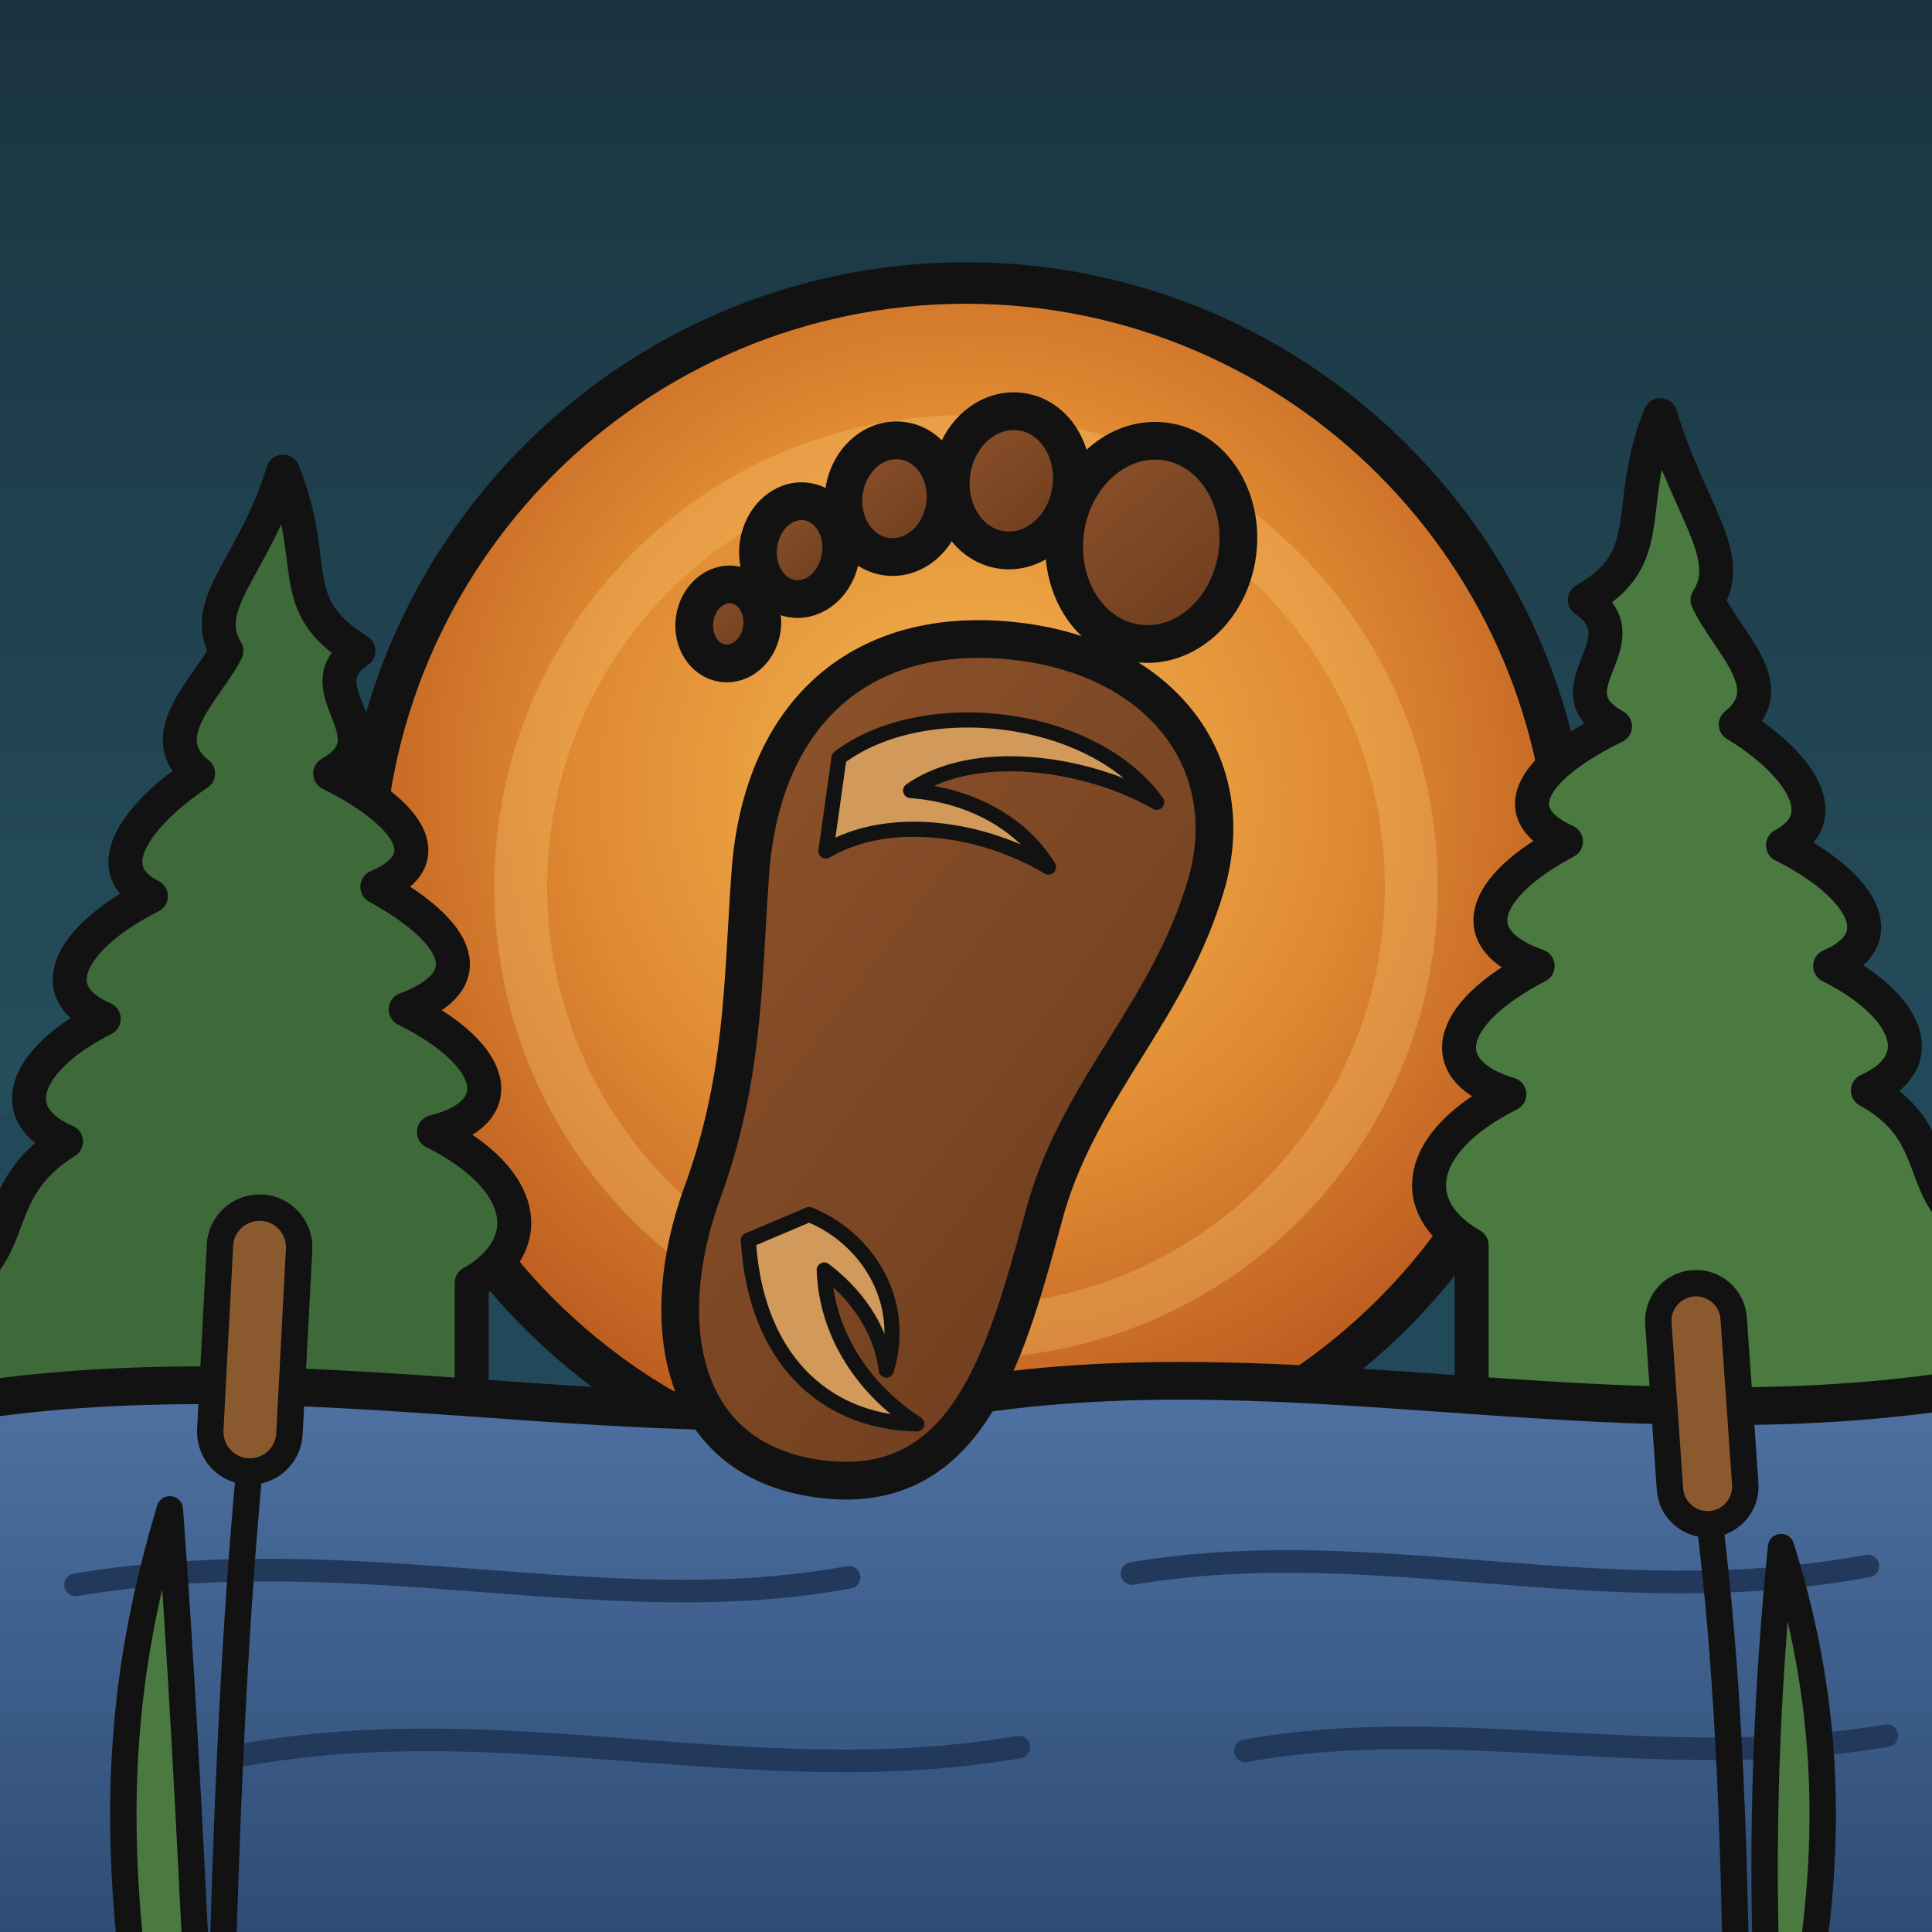
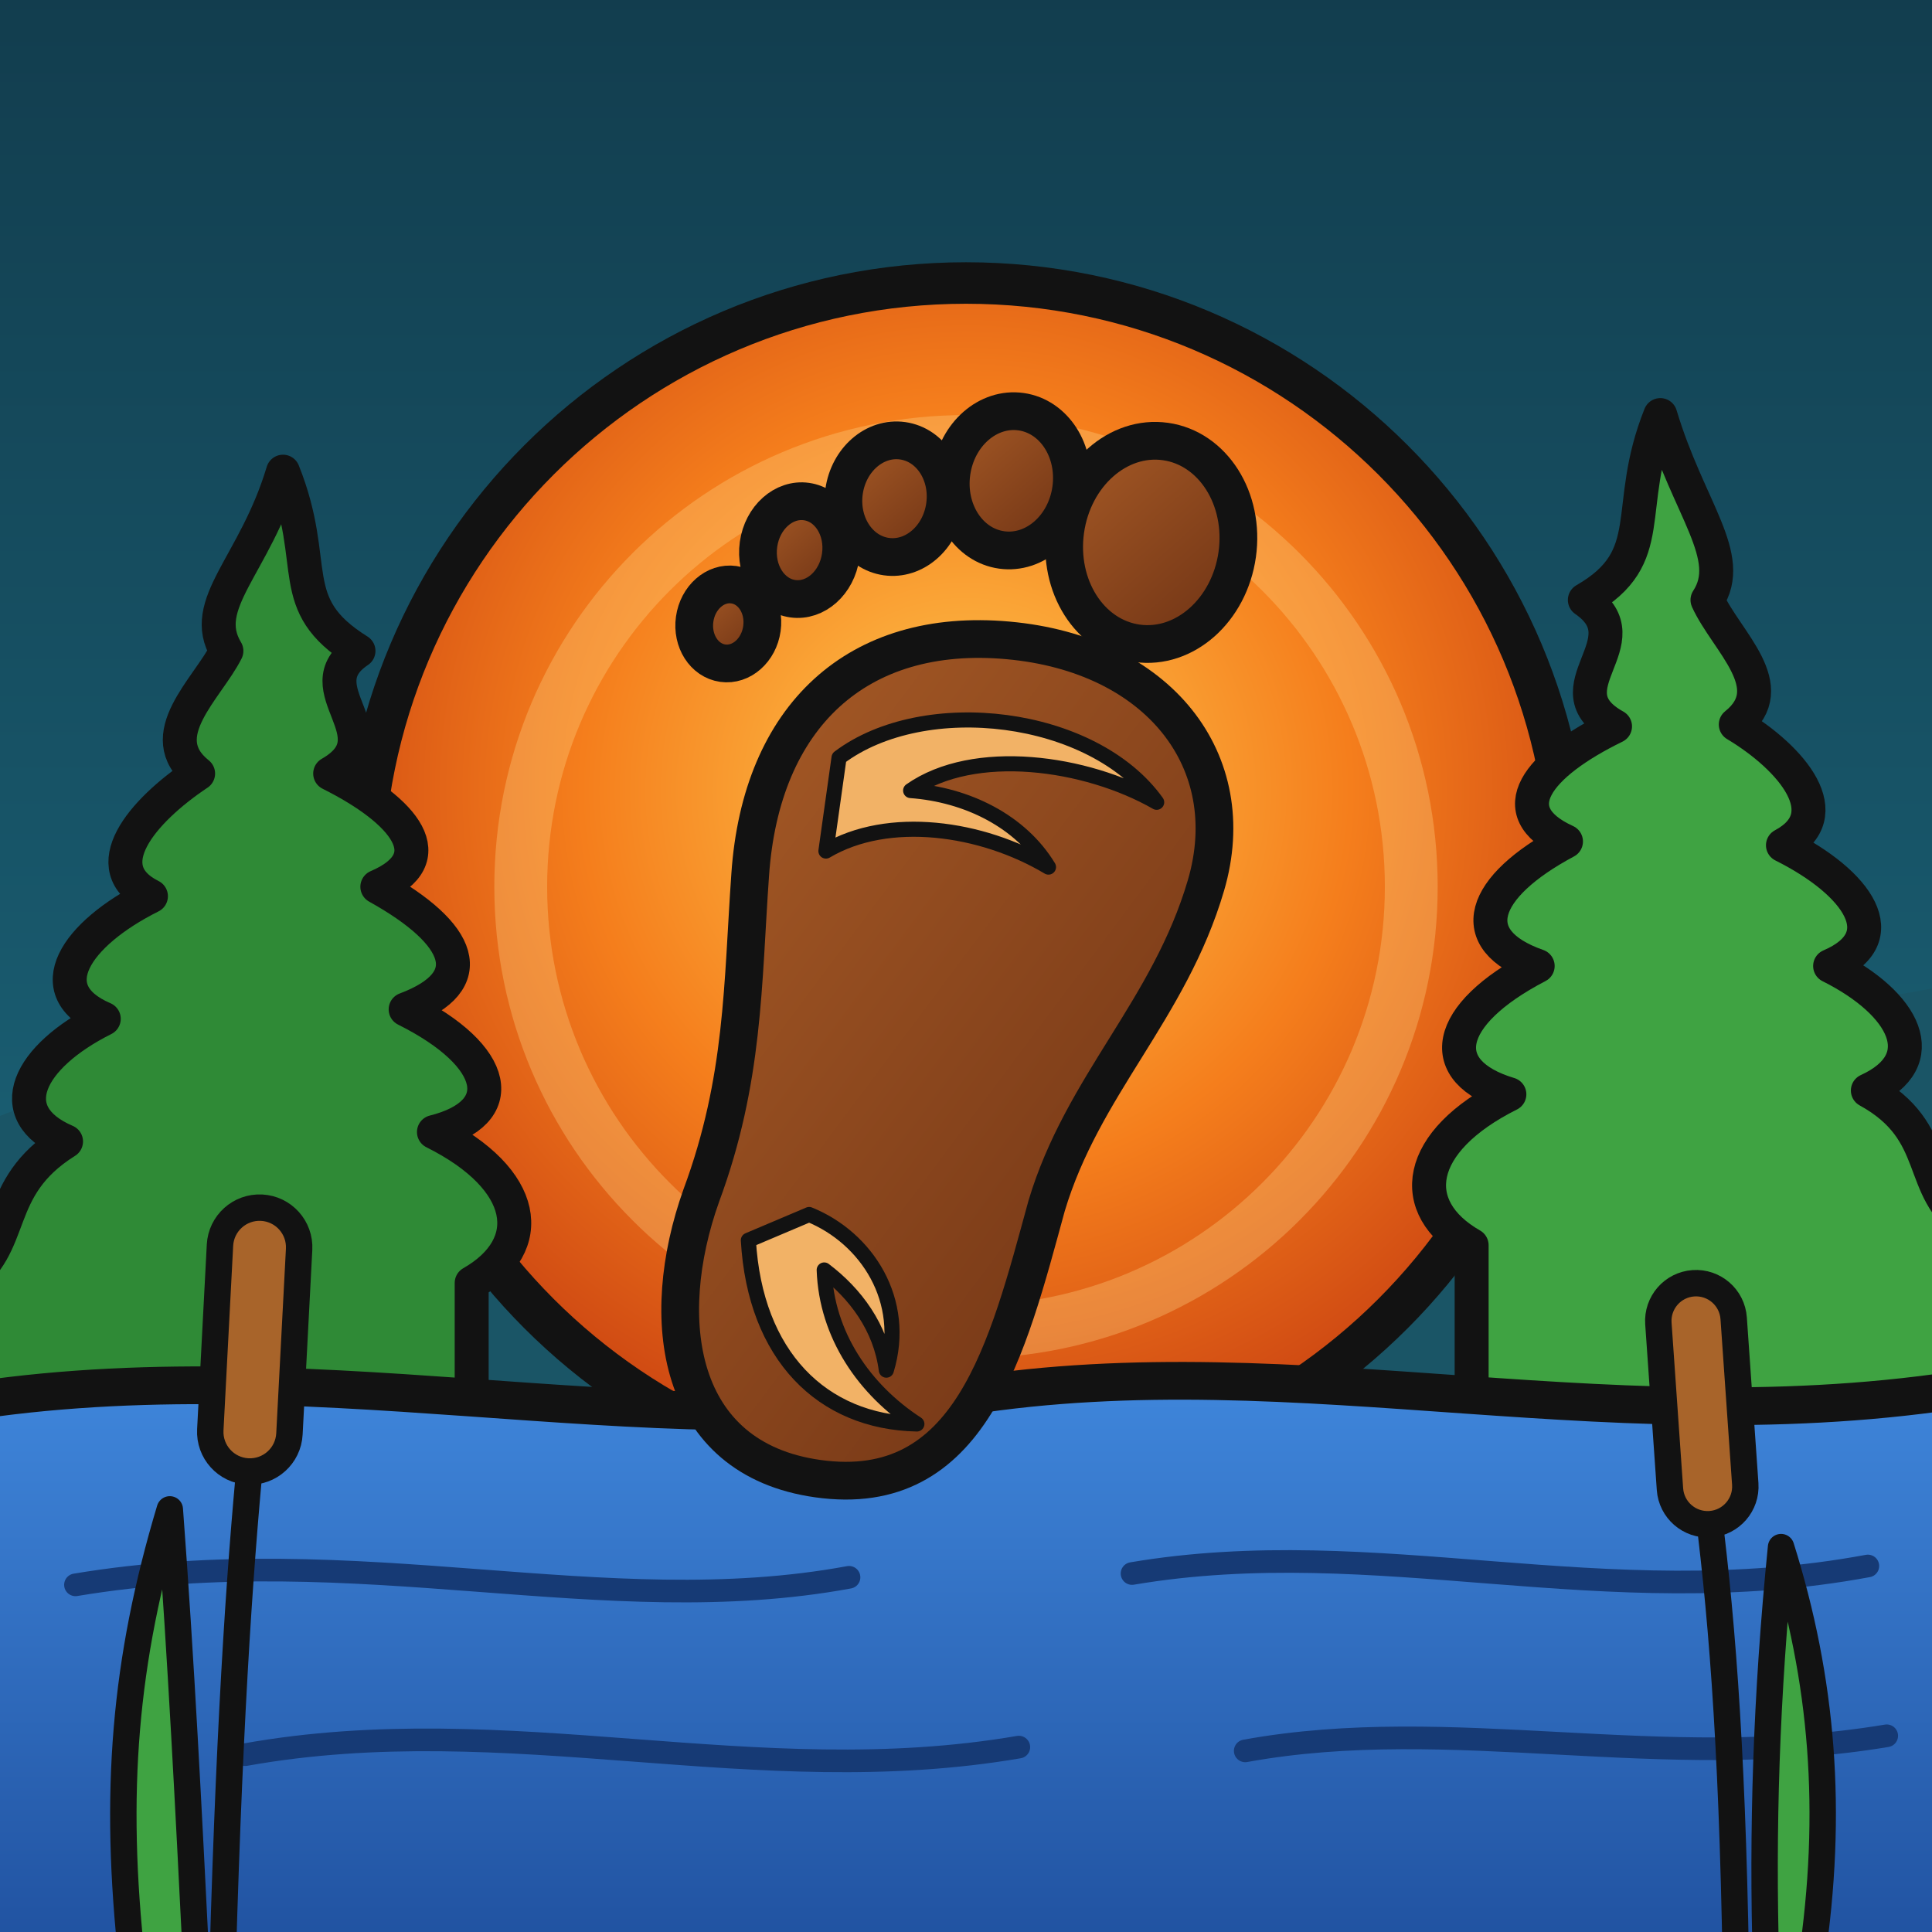
<svg xmlns="http://www.w3.org/2000/svg" viewBox="0 0 1024 1024" width="1024" height="1024">
  <defs>
    <linearGradient id="sky" x1="0" y1="0" x2="0" y2="1">
-       <stop offset="0" stop-color="#1A3440" />
-       <stop offset="1" stop-color="#2E6172" />
+       <stop offset="0" stop-color="#123D4E" />
+       <stop offset="1" stop-color="#1E7389" />
    </linearGradient>
    <radialGradient id="sun" cx="0.5" cy="0.42" r="0.58">
-       <stop offset="0" stop-color="#F4B852" />
-       <stop offset="0.55" stop-color="#E08A32" />
-       <stop offset="1" stop-color="#B9581F" />
+       <stop offset="0" stop-color="#FFC94F" />
+       <stop offset="0.55" stop-color="#F57E1C" />
+       <stop offset="1" stop-color="#CC4512" />
    </radialGradient>
    <linearGradient id="lake" x1="0" y1="0" x2="0" y2="1">
-       <stop offset="0" stop-color="#4E72A3" />
-       <stop offset="1" stop-color="#2B4870" />
+       <stop offset="0" stop-color="#3F86DB" />
+       <stop offset="1" stop-color="#1E4E9C" />
    </linearGradient>
    <linearGradient id="bark" x1="0" y1="0" x2="1" y2="1">
-       <stop offset="0" stop-color="#8E532B" />
-       <stop offset="1" stop-color="#6A3B1D" />
+       <stop offset="0" stop-color="#A65A26" />
+       <stop offset="1" stop-color="#6E3214" />
    </linearGradient>
  </defs>
  <rect width="1024" height="1024" fill="url(#sky)" />
-   <path d="M-20 600 C110 540 210 580 300 548 C400 512 470 575 570 548 C690 515 800 570 1044 520 L1044 780 L-20 780 Z" fill="#22495A" />
+   <path d="M-20 600 C110 540 210 580 300 548 C400 512 470 575 570 548 C690 515 800 570 1044 520 L1044 780 L-20 780 Z" fill="#1A5566" />
  <circle cx="512" cy="470" r="320" fill="url(#sun)" stroke="#121212" stroke-width="22" />
-   <circle cx="512" cy="470" r="236" fill="none" stroke="#F7C772" stroke-opacity="0.32" stroke-width="28" />
+   <circle cx="512" cy="470" r="236" fill="none" stroke="#FFD889" stroke-opacity="0.32" stroke-width="28" />
  <g stroke="#121212" stroke-width="18" stroke-linejoin="round">
-     <path fill="#3D6A38" d="M150 250 C170 300 150 320 190 345 C160 365 210 390 175 410 C215 430 235 455 200 470 C245 495 255 520 215 535 C265 560 270 590 230 600 C280 625 285 660 250 680 L250 780 L-20 780 L-20 680 C10 660 -5 630 35 605 C0 590 15 560 55 540 C20 525 40 495 80 475 C50 460 75 430 105 410 C80 390 110 365 120 345 C105 320 135 300 150 250 Z" />
-     <path fill="#4A7A3F" d="M880 220 C860 270 880 295 840 318 C872 340 820 365 856 385 C815 405 795 430 830 446 C785 470 775 498 815 512 C765 538 760 568 800 580 C750 605 745 640 780 660 L780 780 L1044 780 L1044 650 C1015 630 1030 600 990 578 C1025 562 1010 532 970 512 C1005 497 985 468 945 448 C975 432 950 402 920 384 C945 364 915 340 905 318 C920 295 895 270 880 220 Z" />
+     <path fill="#2F8A36" d="M150 250 C170 300 150 320 190 345 C160 365 210 390 175 410 C215 430 235 455 200 470 C245 495 255 520 215 535 C265 560 270 590 230 600 C280 625 285 660 250 680 L250 780 L-20 780 L-20 680 C10 660 -5 630 35 605 C0 590 15 560 55 540 C20 525 40 495 80 475 C50 460 75 430 105 410 C80 390 110 365 120 345 C105 320 135 300 150 250 Z" />
+     <path fill="#3FA342" d="M880 220 C860 270 880 295 840 318 C872 340 820 365 856 385 C815 405 795 430 830 446 C785 470 775 498 815 512 C765 538 760 568 800 580 C750 605 745 640 780 660 L780 780 L1044 780 L1044 650 C1015 630 1030 600 990 578 C1025 562 1010 532 970 512 C1005 497 985 468 945 448 C975 432 950 402 920 384 C945 364 915 340 905 318 C920 295 895 270 880 220 Z" />
  </g>
  <path d="M-30 745 C160 712 340 768 512 740 C690 712 860 768 1054 734 L1054 1054 L-30 1054 Z" fill="url(#lake)" stroke="#121212" stroke-width="20" />
-   <g fill="none" stroke="#22395C" stroke-width="12" stroke-linecap="round">
+   <g fill="none" stroke="#163A75" stroke-width="12" stroke-linecap="round">
    <path d="M40 840 C190 815 320 860 450 836" />
    <path d="M600 834 C730 812 850 856 990 830" />
    <path d="M130 930 C270 905 400 950 540 926" />
    <path d="M660 928 C770 908 880 940 1000 920" />
  </g>
  <g stroke="#121212" stroke-width="14" stroke-linejoin="round" stroke-linecap="round">
    <path d="M118 1040 C122 900 128 820 134 760" fill="none" />
-     <rect x="114" y="640" width="42" height="140" rx="21" fill="#8A5A2E" transform="rotate(3 135 710)" />
-     <path d="M70 1040 C60 950 66 880 90 800 C96 880 100 960 104 1040 Z" fill="#4A7A3F" />
+     <rect x="114" y="640" width="42" height="140" rx="21" fill="#A8642A" transform="rotate(3 135 710)" />
+     <path d="M70 1040 C60 950 66 880 90 800 C96 880 100 960 104 1040 Z" fill="#3FA342" />
    <path d="M920 1040 C918 920 912 850 904 790" fill="none" />
-     <rect x="882" y="680" width="40" height="128" rx="20" fill="#8A5A2E" transform="rotate(-4 902 744)" />
-     <path d="M960 1040 C972 960 966 890 944 820 C936 900 934 970 936 1040 Z" fill="#4A7A3F" />
+     <rect x="882" y="680" width="40" height="128" rx="20" fill="#A8642A" transform="rotate(-4 902 744)" />
+     <path d="M960 1040 C972 960 966 890 944 820 C936 900 934 970 936 1040 Z" fill="#3FA342" />
  </g>
  <g transform="translate(0 -8) rotate(8 512 520)">
    <g stroke="#121212" stroke-width="20" stroke-linejoin="round" fill="url(#bark)">
      <path d="M472 800 C396 800 376 728 390 660 C404 596 396 546 392 488 C386 404 430 350 510 346 C590 342 642 392 632 460 C622 528 582 574 572 640 C562 718 554 800 472 800 Z" />
      <ellipse cx="578" cy="284" rx="46" ry="54" />
      <ellipse cx="500" cy="262" rx="32" ry="37" />
      <ellipse cx="440" cy="280" rx="27" ry="31" />
      <ellipse cx="394" cy="314" rx="22" ry="26" />
      <ellipse cx="362" cy="358" rx="18" ry="21" />
    </g>
-     <g fill="#D19A5A" stroke="#121212" stroke-width="8" stroke-linejoin="round">
+     <g fill="#F2B266" stroke="#121212" stroke-width="8" stroke-linejoin="round">
      <path d="M430 420 C470 380 560 378 600 420 C560 404 500 404 470 432 C500 430 530 440 548 462 C510 446 460 446 430 470 Z" />
      <path d="M418 680 C430 740 470 770 520 764 C490 750 466 724 460 690 C478 700 494 716 500 738 C506 700 480 670 448 662 Z" />
    </g>
  </g>
</svg>
